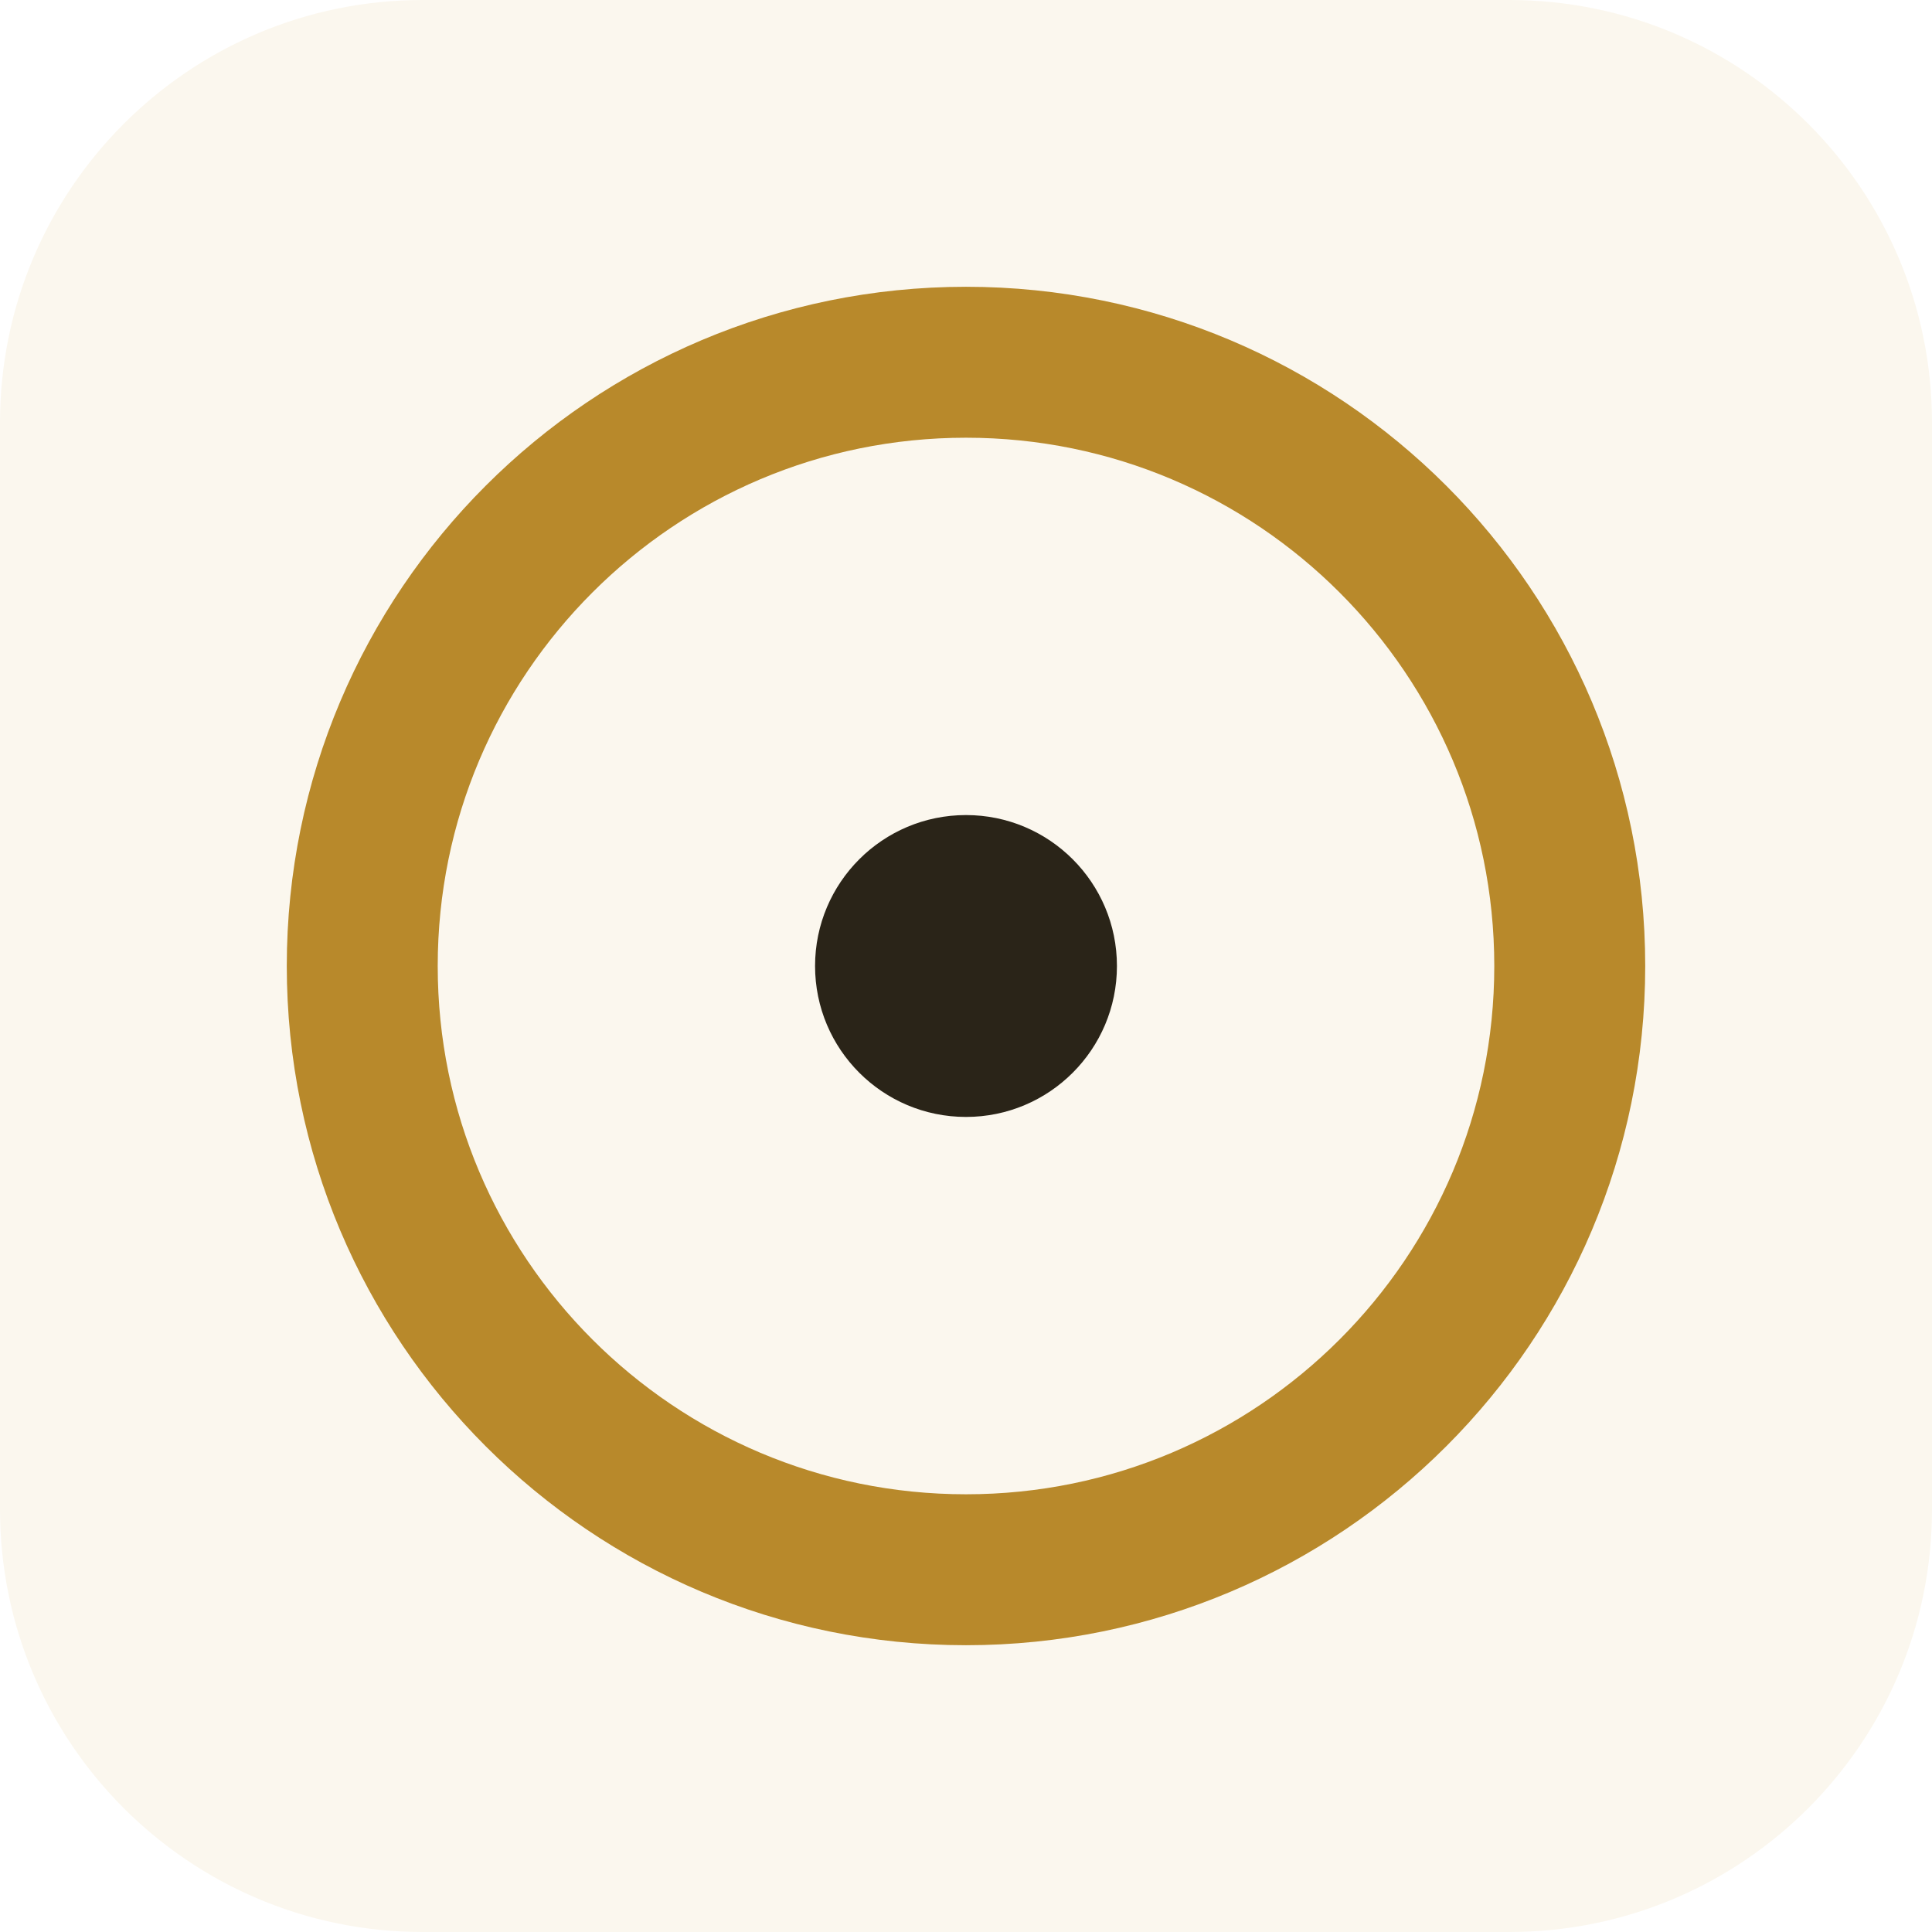
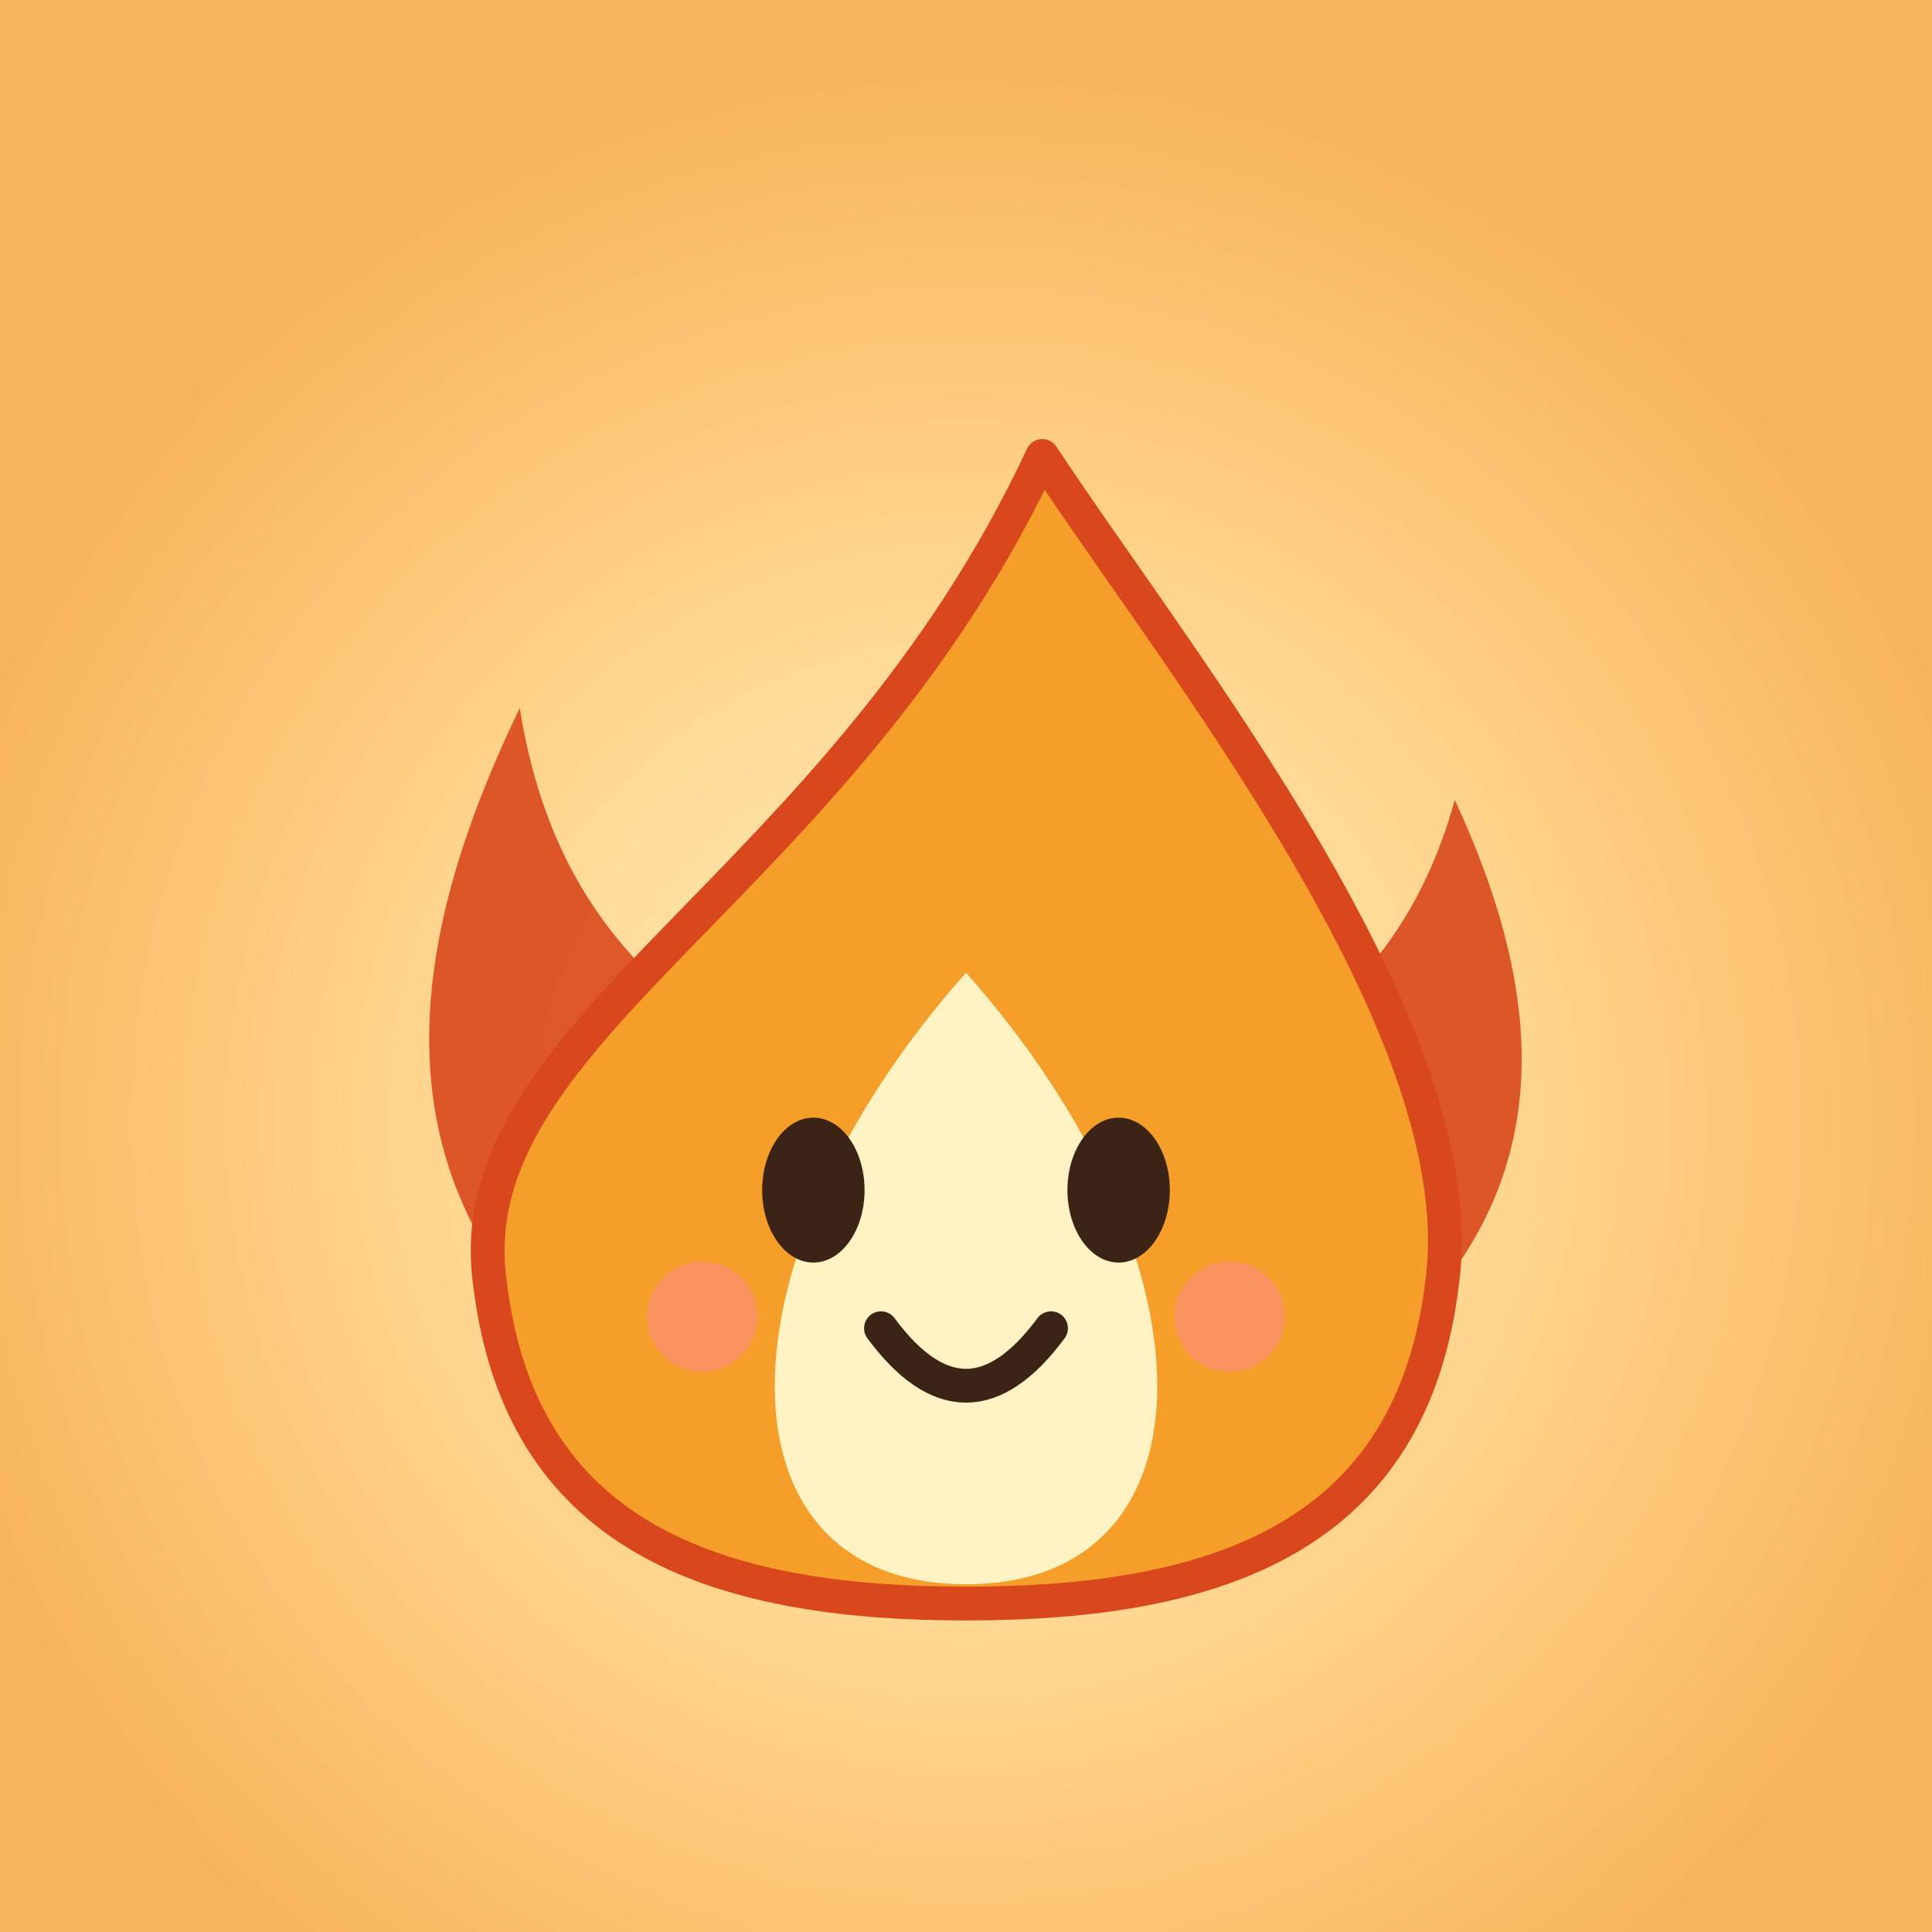
- <svg xmlns="http://www.w3.org/2000/svg" viewBox="0 0 64 64">
-   <rect width="64" height="64" rx="14" fill="#FBF7EE" />
-   <circle cx="32" cy="32" r="20" fill="none" stroke="#B8892B" stroke-width="5" />
-   <circle cx="32" cy="32" r="5" fill="#2A2418" />
+ <svg xmlns="http://www.w3.org/2000/svg" viewBox="0 0 200 200" width="512" height="512">
+   <defs>
+     <radialGradient id="g" cx="50%" cy="58%" r="55%">
+       <stop offset="0" stop-color="#fff3c4" />
+       <stop offset="0.55" stop-color="#ffd38a" />
+       <stop offset="1" stop-color="#f7b45a" />
+     </radialGradient>
+   </defs>
+   <rect width="200" height="200" fill="url(#g)" />
+   <g class="">
+     <path d="M75.8 151.7 C 36.2 130.4, 40.6 100.7, 53.8 73.3 C 58.2 100.7, 75.8 106.6, 86.8 116.1 Z" fill="#d9481c" opacity="0.9" />
+     <path d="M124.2 151.7 C 163.8 132.7, 161.6 106.6, 150.6 82.8 C 144.0 106.6, 126.4 111.4, 113.2 118.5 Z" fill="#d9481c" opacity="0.9" />
+     <path d="M107.9 47.2 C 122.0 68.6, 152.8 106.6, 149.3 132.7 C 146.2 158.9, 126.4 166.0, 100.0 166.0 C 73.6 166.0, 53.8 158.9, 50.7 132.7 C 47.2 106.6, 86.8 92.3, 107.9 47.2 Z" fill="#f59e2a" stroke="#d9481c" stroke-width="3.5" stroke-linejoin="round" />
+     <path d="M100.0 100.7 C 126.4 130.4, 126.4 164.0, 100.0 164.0 C 73.6 164.0, 73.6 130.4, 100.0 100.7 Z" fill="#fff3c4" />
+     <ellipse cx="84.2" cy="123.2" rx="5.3" ry="7.5" fill="#3b2316" />
+     <ellipse cx="115.8" cy="123.2" rx="5.3" ry="7.5" fill="#3b2316" />
+     <path d="M91.2 137.5 Q 100.0 149.4 108.8 137.5" fill="none" stroke="#3b2316" stroke-width="3.5" stroke-linecap="round" />
+     <circle cx="72.7" cy="136.3" r="5.7" fill="#ff8a8a" opacity="0.55" />
+     <circle cx="127.3" cy="136.3" r="5.7" fill="#ff8a8a" opacity="0.55" />
+   </g>
</svg>
